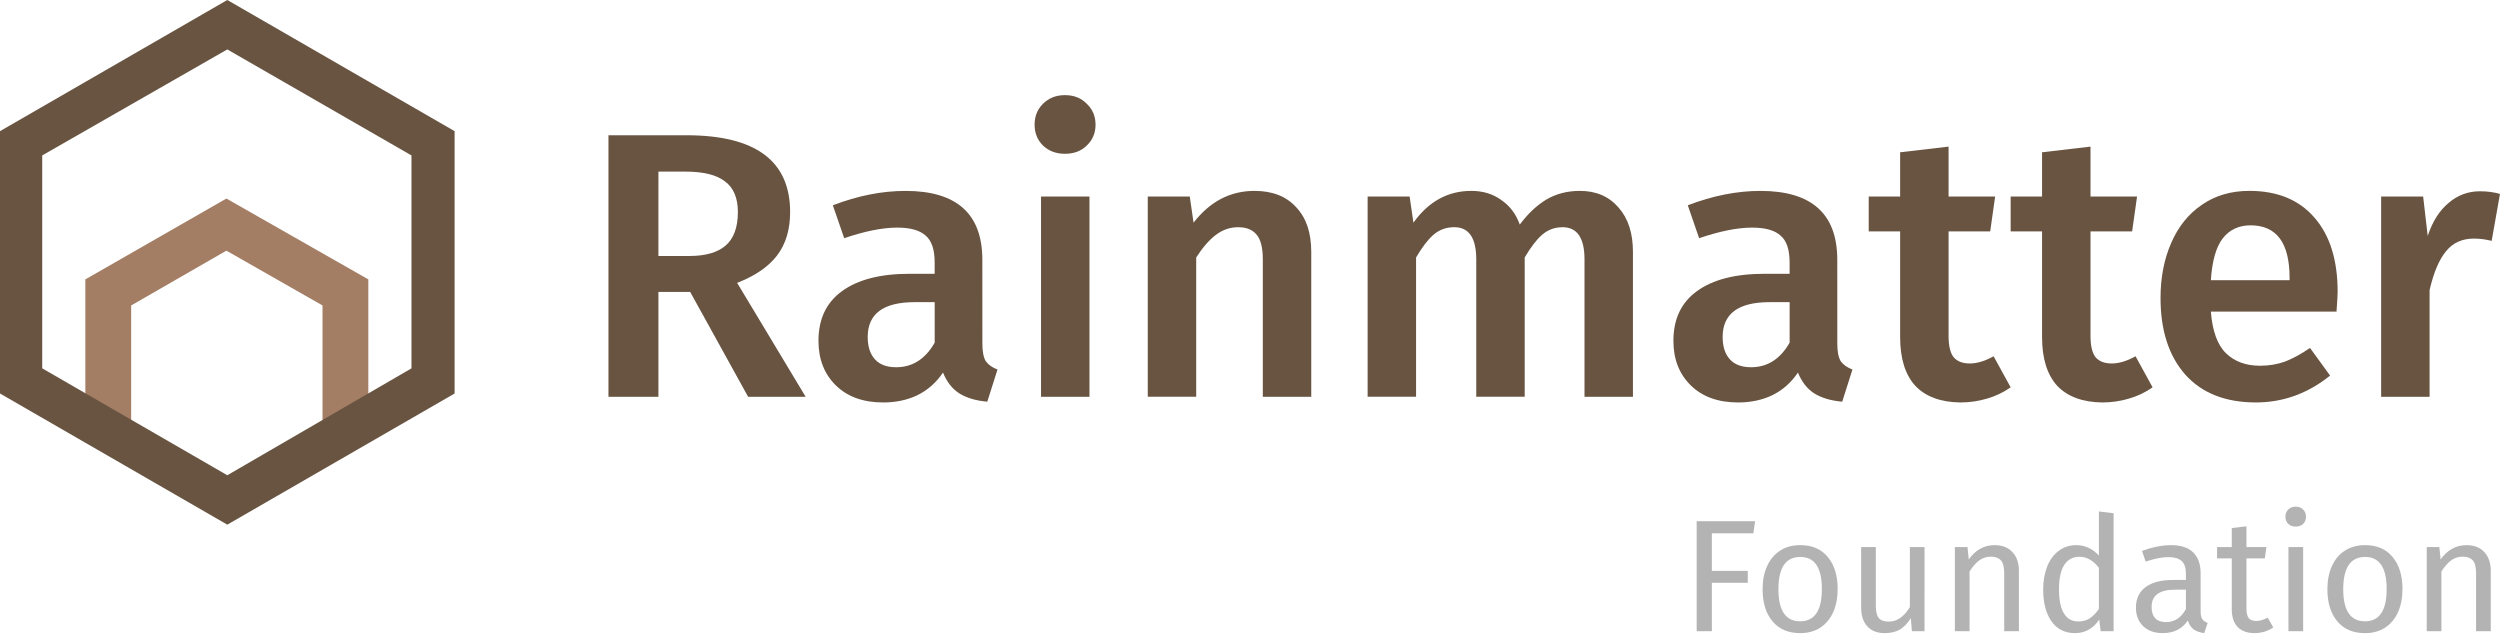
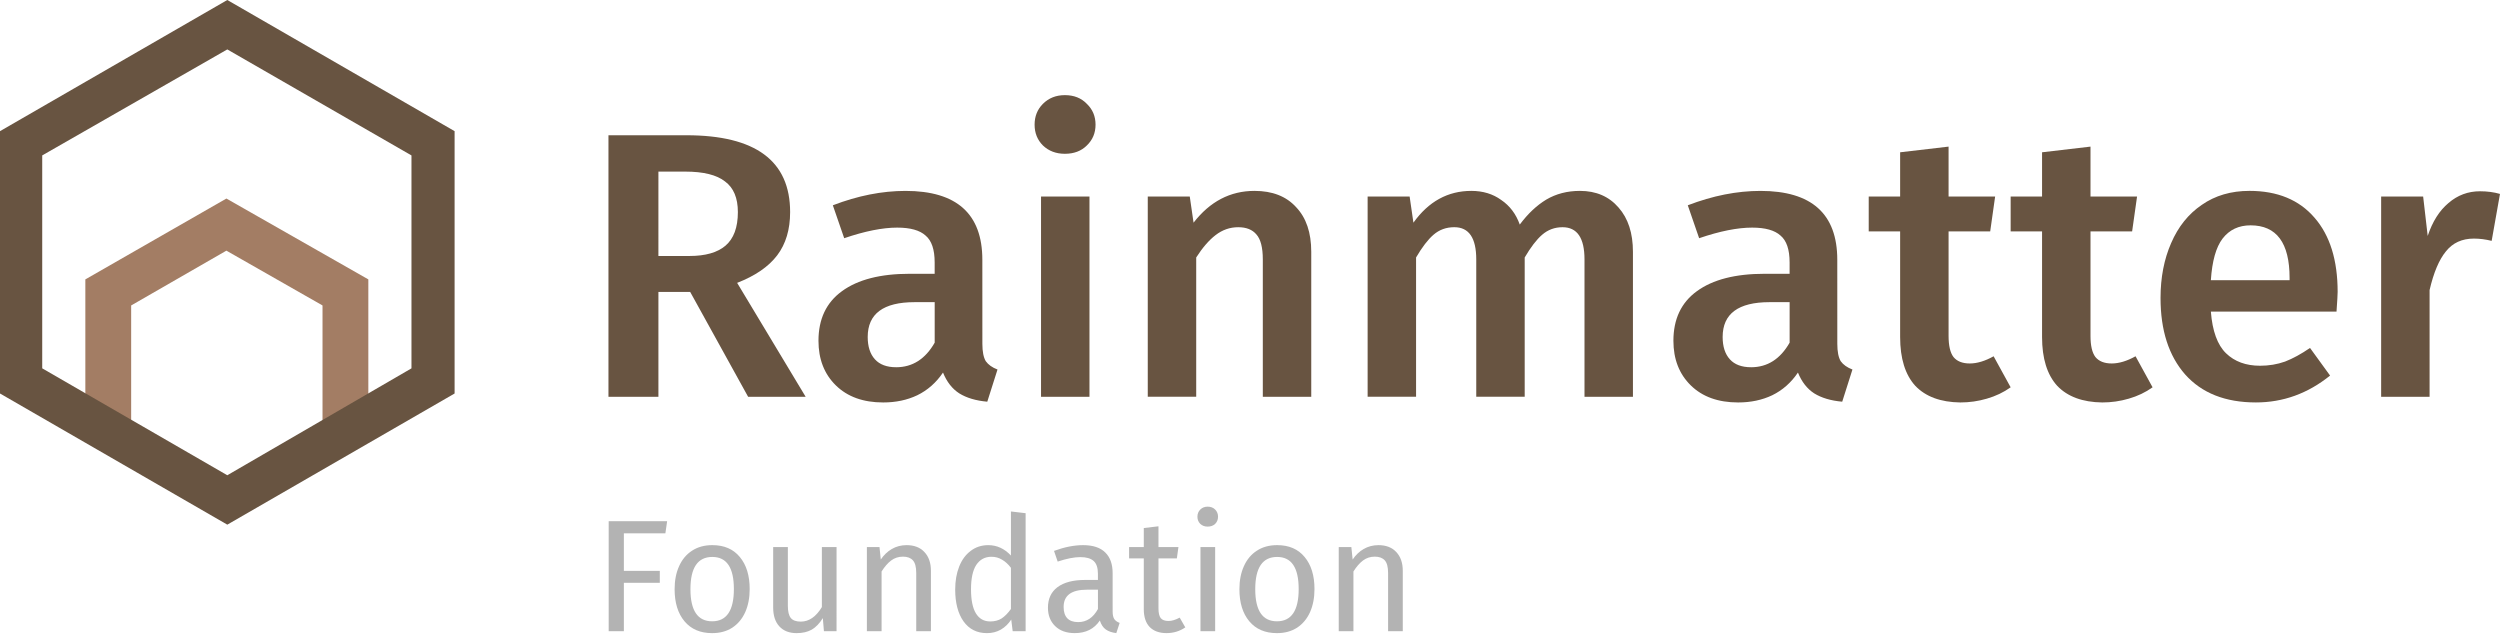
- <svg xmlns="http://www.w3.org/2000/svg" xmlns:xlink="http://www.w3.org/1999/xlink" width="177.168" height="44.868">
-   <path d="M6.048 30.751V19.8l9.996-5.73 10.059 5.73v10.951h-3.247v-9.104l-6.812-3.884-6.749 3.884v9.104z" fill="#a37d64" />
-   <path d="M16.108 0L0 9.295v18.591l16.108 9.295 16.108-9.295V9.295zm0 3.502l13.052 7.513v15.089L16.108 33.68 2.992 26.103V11.014z" fill="#685441" />
-   <g fill="#b3b3b3">
-     <path d="M120.238 44.732v-7.797h4.142l-.124.86h-2.942v2.659h2.546v.849h-2.546v3.429z" />
-     <use xlink:href="#B" />
-     <path d="M136.386 44.732h-.894l-.079-.928q-.339.554-.781.815-.441.249-1.075.249-.781 0-1.222-.475-.441-.475-.441-1.347v-4.278h1.041v4.164q0 .611.215.871.215.249.702.249.871 0 1.494-1.03v-4.255h1.041z" />
-     <use xlink:href="#C" />
-     <path d="M149.785 36.369v8.363h-.917l-.102-.826q-.294.453-.736.713-.441.249-.985.249-1.064 0-1.663-.837-.588-.837-.588-2.252 0-.917.283-1.63.283-.713.815-1.109.532-.407 1.245-.407.917 0 1.607.736v-3.123zm-2.512 7.672q.475 0 .815-.215.339-.226.656-.668v-2.92q-.294-.385-.634-.577-.328-.204-.747-.204-.69 0-1.075.577-.373.577-.373 1.72 0 1.154.351 1.72.351.566 1.007.566zm8.679-.701q0 .362.124.543.124.17.373.26l-.238.724q-.464-.057-.747-.26-.283-.204-.419-.634-.6.894-1.777.894-.883 0-1.392-.498-.509-.498-.509-1.301 0-.951.679-1.46.69-.509 1.946-.509h.917v-.441q0-.634-.306-.905-.306-.272-.939-.272-.656 0-1.607.317l-.26-.758q1.109-.407 2.06-.407 1.052 0 1.573.521.521.509.521 1.46zm-2.444.747q.894 0 1.403-.928V41.79h-.781q-1.652 0-1.652 1.222 0 .532.26.803.26.272.77.272zm7.593.373q-.588.407-1.335.407-.758 0-1.188-.43-.419-.441-.419-1.267v-3.599h-1.041v-.803h1.041v-1.347l1.041-.124v1.471h1.415l-.113.803H159.2v3.553q0 .464.158.679.17.204.554.204.351 0 .792-.238zm2.116-5.692v5.964h-1.041v-5.964zm-.532-2.863q.328 0 .532.204.204.204.204.509 0 .306-.204.509-.204.192-.532.192-.317 0-.521-.192-.204-.204-.204-.509 0-.306.204-.509.204-.204.521-.204z" />
-     <use xlink:href="#B" x="40.026" />
-     <use xlink:href="#C" x="33.439" />
+ <svg xmlns="http://www.w3.org/2000/svg" xmlns:xlink="http://www.w3.org/1999/xlink" width="177.168" height="44.868" version="1.1" id="svg982">
+   <path d="M6.048 30.751V19.8l9.996-5.73 10.059 5.73v10.951h-3.247v-9.104l-6.812-3.884-6.749 3.884v9.104z" fill="#a37d64" id="path940" />
+   <path d="M16.108 0L0 9.295v18.591l16.108 9.295 16.108-9.295V9.295zm0 3.502l13.052 7.513v15.089L16.108 33.68 2.992 26.103V11.014z" fill="#685441" id="path942" />
+   <g fill="#b3b3b3" id="g958" transform="translate(-77.10214)">
+     <path d="m 120.238,44.732 v -7.797 h 4.142 l -0.124,0.86 h -2.942 v 2.659 h 2.546 v 0.849 h -2.546 v 3.429 z" id="path944" />
+     <use xlink:href="#B" id="use946" x="0" y="0" width="100%" height="100%" />
+     <path d="m 136.386,44.732 h -0.894 l -0.079,-0.928 q -0.339,0.554 -0.781,0.815 -0.441,0.249 -1.075,0.249 -0.781,0 -1.222,-0.475 -0.441,-0.475 -0.441,-1.347 v -4.278 h 1.041 v 4.164 q 0,0.611 0.215,0.871 0.215,0.249 0.702,0.249 0.871,0 1.494,-1.03 v -4.255 h 1.041 z" id="path948" />
+     <use xlink:href="#C" id="use950" x="0" y="0" width="100%" height="100%" />
+     <path d="m 149.785,36.369 v 8.363 h -0.917 l -0.102,-0.826 q -0.294,0.453 -0.736,0.713 -0.441,0.249 -0.985,0.249 -1.064,0 -1.663,-0.837 -0.588,-0.837 -0.588,-2.252 0,-0.917 0.283,-1.63 0.283,-0.713 0.815,-1.109 0.532,-0.407 1.245,-0.407 0.917,0 1.607,0.736 v -3.123 z m -2.512,7.672 q 0.475,0 0.815,-0.215 0.339,-0.226 0.656,-0.668 v -2.92 q -0.294,-0.385 -0.634,-0.577 -0.328,-0.204 -0.747,-0.204 -0.69,0 -1.075,0.577 -0.373,0.577 -0.373,1.72 0,1.154 0.351,1.72 0.351,0.566 1.007,0.566 z m 8.679,-0.701 q 0,0.362 0.124,0.543 0.124,0.17 0.373,0.26 l -0.238,0.724 q -0.464,-0.057 -0.747,-0.26 -0.283,-0.204 -0.419,-0.634 -0.6,0.894 -1.777,0.894 -0.883,0 -1.392,-0.498 -0.509,-0.498 -0.509,-1.301 0,-0.951 0.679,-1.46 0.69,-0.509 1.946,-0.509 h 0.917 v -0.441 q 0,-0.634 -0.306,-0.905 -0.306,-0.272 -0.939,-0.272 -0.656,0 -1.607,0.317 l -0.26,-0.758 q 1.109,-0.407 2.06,-0.407 1.052,0 1.573,0.521 0.521,0.509 0.521,1.46 z m -2.444,0.747 q 0.894,0 1.403,-0.928 V 41.79 h -0.781 q -1.652,0 -1.652,1.222 0,0.532 0.26,0.803 0.26,0.272 0.77,0.272 z m 7.593,0.373 q -0.588,0.407 -1.335,0.407 -0.758,0 -1.188,-0.43 -0.419,-0.441 -0.419,-1.267 v -3.599 h -1.041 v -0.803 h 1.041 v -1.347 l 1.041,-0.124 v 1.471 h 1.415 l -0.113,0.803 H 159.2 v 3.553 q 0,0.464 0.158,0.679 0.17,0.204 0.554,0.204 0.351,0 0.792,-0.238 z m 2.116,-5.692 v 5.964 h -1.041 v -5.964 z m -0.532,-2.863 q 0.328,0 0.532,0.204 0.204,0.204 0.204,0.509 0,0.306 -0.204,0.509 -0.204,0.192 -0.532,0.192 -0.317,0 -0.521,-0.192 -0.204,-0.204 -0.204,-0.509 0,-0.306 0.204,-0.509 0.204,-0.204 0.521,-0.204 z" id="path952" />
+     <use xlink:href="#B" x="40.026" id="use954" y="0" width="100%" height="100%" />
+     <use xlink:href="#C" x="33.439" id="use956" y="0" width="100%" height="100%" />
  </g>
-   <g fill="#685441">
-     <path d="M48.912 20.689H46.66v7.429h-3.54V9.585h5.525q7.349 0 7.349 5.445 0 1.851-.912 3.058-.912 1.207-2.843 1.958l4.855 8.073h-4.077zm-2.253-2.548h2.199q1.69 0 2.548-.724.885-.751.885-2.387 0-1.502-.912-2.172-.885-.697-2.816-.697H46.66z" />
-     <use xlink:href="#D" />
-     <path d="M77.208 13.93v14.188h-3.433V13.93zm-1.743-7.188q.966 0 1.556.617.617.59.617 1.475 0 .885-.617 1.475-.59.59-1.556.59-.939 0-1.556-.59-.59-.59-.59-1.475 0-.885.59-1.475.617-.617 1.556-.617zm13.437 6.786q1.904 0 2.95 1.153 1.073 1.126 1.073 3.165v10.272h-3.433v-9.736q0-1.261-.456-1.77-.429-.51-1.287-.51-.885 0-1.609.563-.697.536-1.368 1.582v9.87h-3.433V13.93h2.977l.268 1.851q1.743-2.253 4.318-2.253zm23.065 0q1.717 0 2.736 1.18 1.019 1.153 1.019 3.138v10.272h-3.433v-9.736q0-2.28-1.556-2.28-.831 0-1.448.536-.59.51-1.234 1.609v9.87h-3.433v-9.736q0-2.28-1.556-2.28-.858 0-1.475.536-.59.51-1.234 1.609v9.87H96.92V13.93h2.977l.268 1.851q1.609-2.253 4.104-2.253 1.234 0 2.119.644.912.617 1.314 1.743.858-1.153 1.877-1.77 1.046-.617 2.387-.617z" />
-     <use xlink:href="#D" x="60.587" />
-     <use xlink:href="#E" />
-     <use xlink:href="#E" x="10.058" />
-     <path d="M165.662 20.689q0 .268-.08 1.395h-8.904q.161 2.065 1.073 2.95.912.885 2.414.885.939 0 1.77-.295.831-.322 1.77-.966l1.421 1.958q-2.36 1.904-5.257 1.904-3.245 0-5.015-1.985-1.743-1.985-1.743-5.418 0-2.172.751-3.889.751-1.743 2.172-2.709 1.421-.992 3.379-.992 2.977 0 4.613 1.904 1.636 1.877 1.636 5.257zm-3.406-.992q0-3.728-2.763-3.728-1.261 0-1.985.939-.697.912-.831 2.95h5.579zm13.49-6.142q.778 0 1.421.188l-.59 3.326q-.644-.161-1.261-.161-1.261 0-1.985.912-.724.885-1.153 2.736v7.563h-3.433V13.93h2.977l.322 2.789q.51-1.529 1.475-2.333.966-.831 2.226-.831z" />
+   <g fill="#685441" id="g974">
+     <path d="M48.912 20.689H46.66v7.429h-3.54V9.585h5.525q7.349 0 7.349 5.445 0 1.851-.912 3.058-.912 1.207-2.843 1.958l4.855 8.073h-4.077zm-2.253-2.548h2.199q1.69 0 2.548-.724.885-.751.885-2.387 0-1.502-.912-2.172-.885-.697-2.816-.697H46.66z" id="path960" />
+     <use xlink:href="#D" id="use962" />
+     <path d="M77.208 13.93v14.188h-3.433V13.93zm-1.743-7.188q.966 0 1.556.617.617.59.617 1.475 0 .885-.617 1.475-.59.59-1.556.59-.939 0-1.556-.59-.59-.59-.59-1.475 0-.885.59-1.475.617-.617 1.556-.617zm13.437 6.786q1.904 0 2.95 1.153 1.073 1.126 1.073 3.165v10.272h-3.433v-9.736q0-1.261-.456-1.77-.429-.51-1.287-.51-.885 0-1.609.563-.697.536-1.368 1.582v9.87h-3.433V13.93h2.977l.268 1.851q1.743-2.253 4.318-2.253zm23.065 0q1.717 0 2.736 1.18 1.019 1.153 1.019 3.138v10.272h-3.433v-9.736q0-2.28-1.556-2.28-.831 0-1.448.536-.59.51-1.234 1.609v9.87h-3.433v-9.736q0-2.28-1.556-2.28-.858 0-1.475.536-.59.51-1.234 1.609v9.87H96.92V13.93h2.977l.268 1.851q1.609-2.253 4.104-2.253 1.234 0 2.119.644.912.617 1.314 1.743.858-1.153 1.877-1.77 1.046-.617 2.387-.617z" id="path964" />
+     <use xlink:href="#D" x="60.587" id="use966" />
+     <use xlink:href="#E" id="use968" />
+     <use xlink:href="#E" x="10.058" id="use970" />
+     <path d="M165.662 20.689q0 .268-.08 1.395h-8.904q.161 2.065 1.073 2.95.912.885 2.414.885.939 0 1.77-.295.831-.322 1.77-.966l1.421 1.958q-2.36 1.904-5.257 1.904-3.245 0-5.015-1.985-1.743-1.985-1.743-5.418 0-2.172.751-3.889.751-1.743 2.172-2.709 1.421-.992 3.379-.992 2.977 0 4.613 1.904 1.636 1.877 1.636 5.257zm-3.406-.992q0-3.728-2.763-3.728-1.261 0-1.985.939-.697.912-.831 2.95h5.579zm13.49-6.142q.778 0 1.421.188l-.59 3.326q-.644-.161-1.261-.161-1.261 0-1.985.912-.724.885-1.153 2.736v7.563h-3.433V13.93h2.977l.322 2.789q.51-1.529 1.475-2.333.966-.831 2.226-.831z" id="path972" />
  </g>
-   <defs>
+   <defs id="defs980">
    <path id="B" d="M127.582 38.632q1.256 0 1.946.837.702.837.702 2.275 0 .928-.317 1.641-.317.702-.917 1.098-.6.385-1.426.385-1.256 0-1.958-.837-.702-.837-.702-2.275 0-.928.317-1.63.317-.713.917-1.098.6-.396 1.437-.396zm0 .837q-1.55 0-1.55 2.286 0 2.275 1.539 2.275 1.539 0 1.539-2.286 0-2.275-1.528-2.275z" />
    <path id="C" d="M141.343 38.632q.815 0 1.267.487.464.487.464 1.335v4.278h-1.041v-4.13q0-.634-.238-.894-.238-.26-.702-.26-.475 0-.837.272-.362.272-.679.781v4.232h-1.041v-5.964h.894l.091.883q.317-.475.781-.747.475-.272 1.041-.272z" />
    <path id="D" d="M69.618 24.363q0 .831.241 1.234.268.375.831.59l-.724 2.28q-1.207-.107-1.985-.59-.751-.483-1.153-1.475-.724 1.073-1.824 1.609-1.073.51-2.414.51-2.119 0-3.353-1.207-1.234-1.207-1.234-3.165 0-2.307 1.663-3.513 1.69-1.234 4.801-1.234h1.77v-.805q0-1.368-.644-1.904-.617-.563-2.012-.563-1.556 0-3.755.751l-.805-2.333q2.655-1.019 5.15-1.019 5.445 0 5.445 4.881zm-6.115 1.663q1.743 0 2.736-1.743v-2.87h-1.421q-3.326 0-3.326 2.467 0 1.019.51 1.582.51.563 1.502.563z" />
    <path id="E" d="M142.489 27.448q-.751.536-1.69.805-.912.268-1.877.268-2.092-.027-3.192-1.18-1.073-1.18-1.073-3.46v-7.483h-2.226V13.93h2.226v-3.138l3.433-.402v3.54h3.299l-.349 2.467h-2.95V23.8q0 1.046.349 1.502.375.456 1.153.456.778 0 1.69-.51z" />
  </defs>
</svg>
